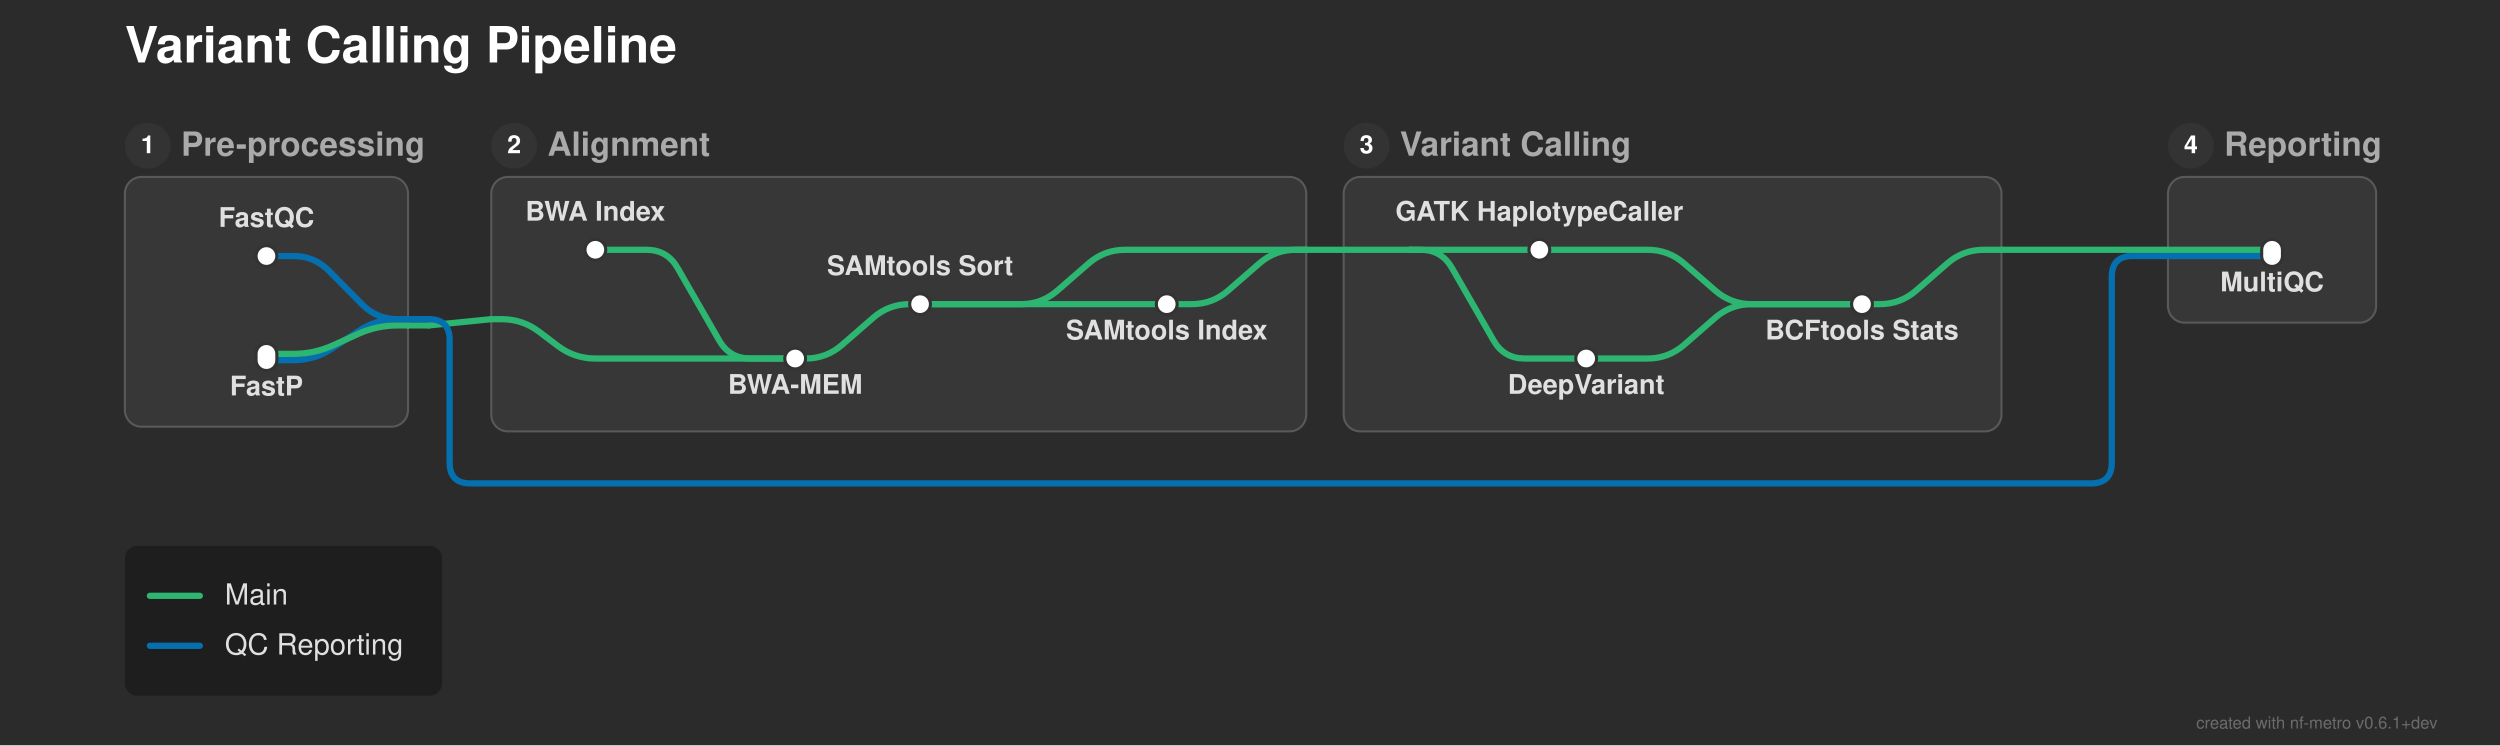
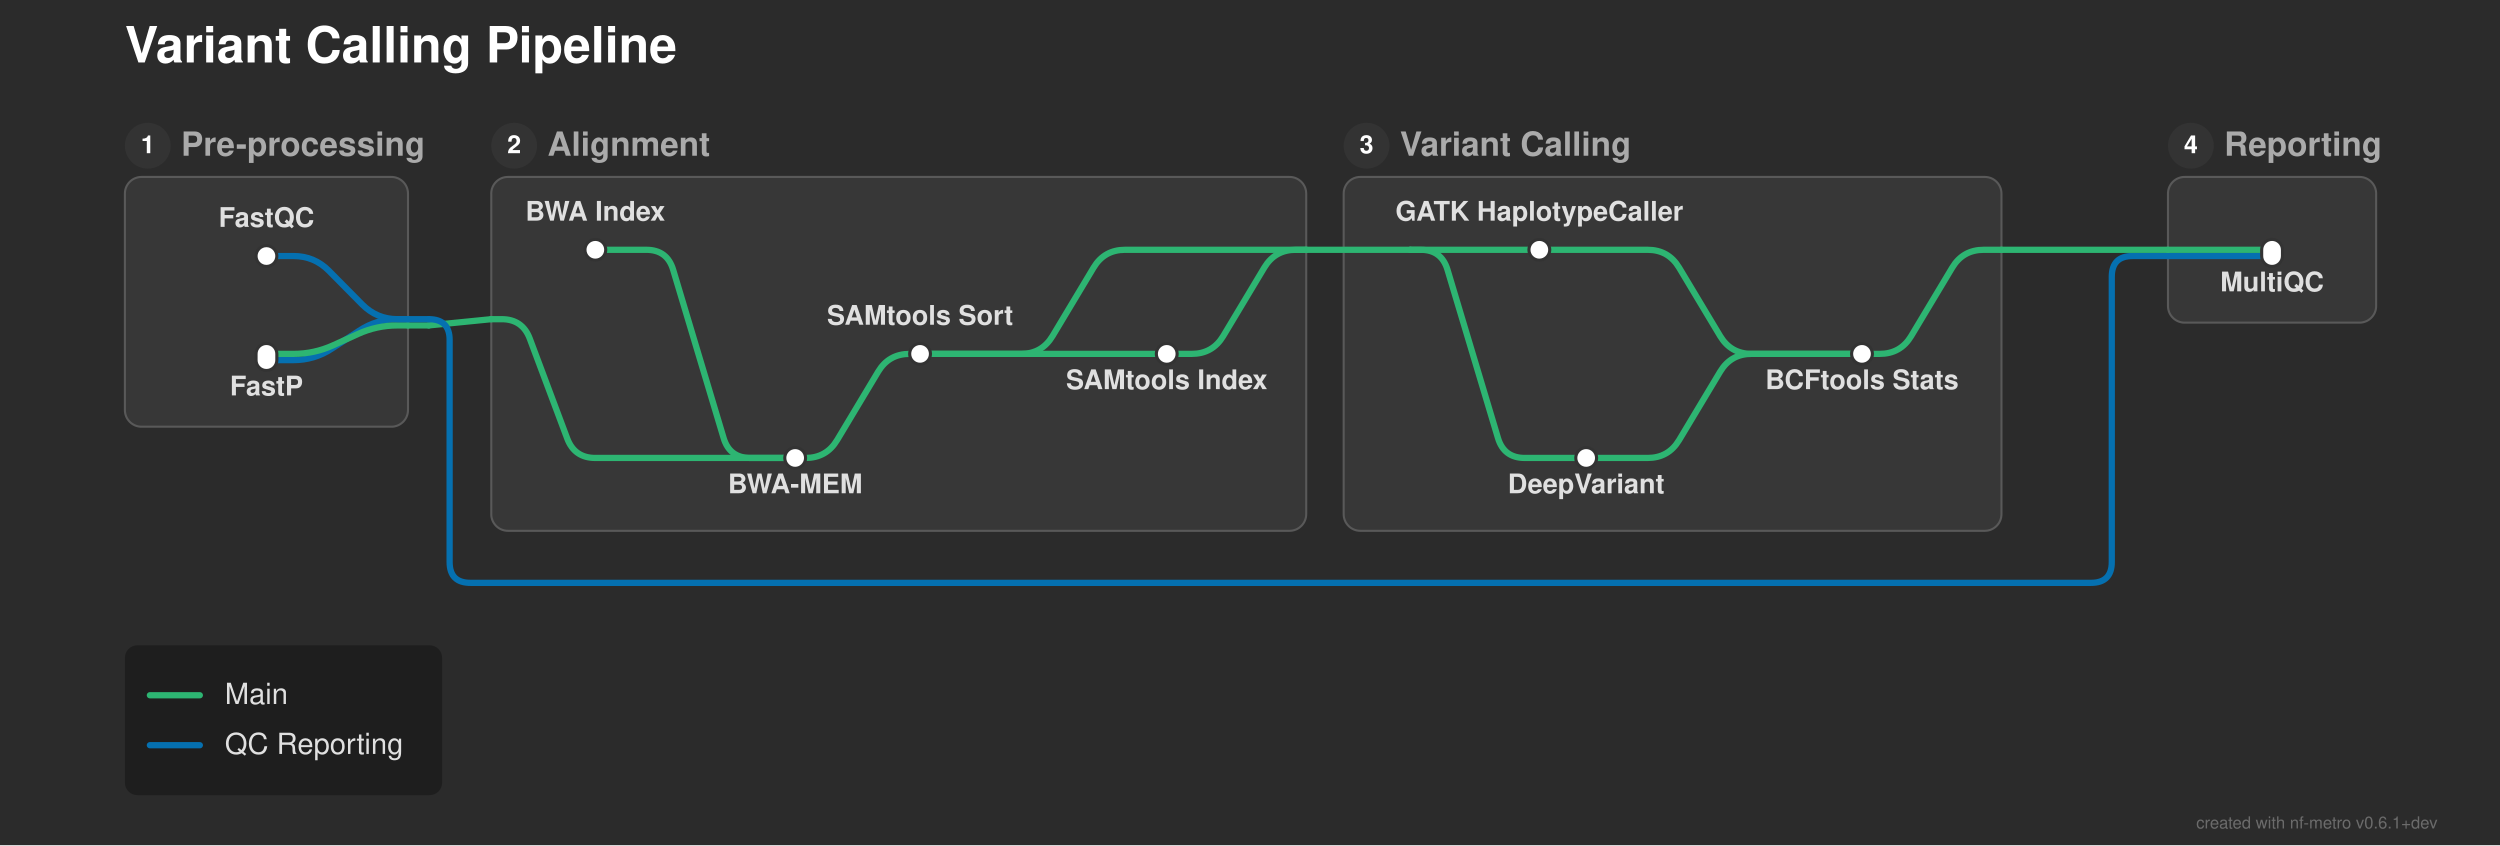
- <svg xmlns="http://www.w3.org/2000/svg" width="1201" height="358" viewBox="0 0 1201 358">
+ <svg xmlns="http://www.w3.org/2000/svg" width="1201" height="406" viewBox="0 0 1201 406">
  <defs>
</defs>
-   <rect x="0" y="0" width="1201" height="358" fill="#2b2b2b" />
+   <rect x="0" y="0" width="1201" height="406" fill="#2b2b2b" />
  <text x="60.0" y="30.0" font-size="24.0" fill="#ffffff" font-family="'Helvetica Neue', Helvetica, Arial, sans-serif" font-weight="bold" class="nf-metro-title">Variant Calling Pipeline</text>
  <rect x="60.0" y="85.0" width="136.0" height="120.0" rx="8" ry="8" fill="#373737" stroke="#595959" stroke-width="1.0" />
  <circle cx="71.0" cy="70.0" r="11" fill="#333333" class="nf-metro-section-num-circle" />
  <text x="71.0" y="70.0" font-size="12" fill="#ffffff" font-family="'Helvetica Neue', Helvetica, Arial, sans-serif" font-weight="bold" text-anchor="middle" dy="0.3em">1</text>
  <text x="87.0" y="70.0" font-size="16.0" fill="#aaaaaa" font-family="'Helvetica Neue', Helvetica, Arial, sans-serif" font-weight="bold" dy="0.3em" class="nf-metro-section-label">Pre-processing</text>
-   <rect x="236.0" y="85.0" width="391.5" height="122.233" rx="8" ry="8" fill="#373737" stroke="#595959" stroke-width="1.0" />
+   <rect x="236.0" y="85.0" width="391.5" height="170.0" rx="8" ry="8" fill="#373737" stroke="#595959" stroke-width="1.0" />
  <circle cx="247.0" cy="70.0" r="11" fill="#333333" class="nf-metro-section-num-circle" />
  <text x="247.0" y="70.0" font-size="12" fill="#ffffff" font-family="'Helvetica Neue', Helvetica, Arial, sans-serif" font-weight="bold" text-anchor="middle" dy="0.3em">2</text>
  <text x="263.0" y="70.0" font-size="16.0" fill="#aaaaaa" font-family="'Helvetica Neue', Helvetica, Arial, sans-serif" font-weight="bold" dy="0.3em" class="nf-metro-section-label">Alignment</text>
-   <rect x="645.5" y="85.0" width="316.0" height="122.233" rx="8" ry="8" fill="#373737" stroke="#595959" stroke-width="1.0" />
+   <rect x="645.5" y="85.0" width="316.0" height="170.0" rx="8" ry="8" fill="#373737" stroke="#595959" stroke-width="1.0" />
  <circle cx="656.5" cy="70.0" r="11" fill="#333333" class="nf-metro-section-num-circle" />
  <text x="656.5" y="70.0" font-size="12" fill="#ffffff" font-family="'Helvetica Neue', Helvetica, Arial, sans-serif" font-weight="bold" text-anchor="middle" dy="0.3em">3</text>
  <text x="672.5" y="70.0" font-size="16.0" fill="#aaaaaa" font-family="'Helvetica Neue', Helvetica, Arial, sans-serif" font-weight="bold" dy="0.3em" class="nf-metro-section-label">Variant Calling</text>
  <rect x="1041.5" y="85.0" width="100.0" height="70.0" rx="8" ry="8" fill="#373737" stroke="#595959" stroke-width="1.0" />
  <circle cx="1052.5" cy="70.0" r="11" fill="#333333" class="nf-metro-section-num-circle" />
  <text x="1052.5" y="70.0" font-size="12" fill="#ffffff" font-family="'Helvetica Neue', Helvetica, Arial, sans-serif" font-weight="bold" text-anchor="middle" dy="0.3em">4</text>
  <text x="1068.5" y="70.0" font-size="16.0" fill="#aaaaaa" font-family="'Helvetica Neue', Helvetica, Arial, sans-serif" font-weight="bold" dy="0.3em" class="nf-metro-section-label">Reporting</text>
+   <path d="M382.0,220.0 L387.0,220.0 Q397.0,220.0,402.145,211.425 L421.855,178.575 Q427.0,170.0,437.0,170.0 L442.0,170.0" stroke="#2db572" stroke-width="3.0" fill="none" stroke-linecap="round" stroke-linejoin="round" />
+   <path d="M762.0,220.0 L791.5,220.0 Q801.5,220.0,806.645,211.425 L826.355,178.575 Q831.5,170.0,841.5,170.0 L894.5,170.0" stroke="#2db572" stroke-width="3.0" fill="none" stroke-linecap="round" stroke-linejoin="round" />
  <path d="M128.0,173.0 L141.0,173.0 Q151.0,173.0,159.363,167.517 L172.637,158.816 Q181.0,153.333,191.0,153.333 L196.0,153.333" stroke="#0570b0" stroke-width="3.0" fill="none" stroke-linecap="round" stroke-linejoin="round" />
-   <path d="M382.0,172.233 L387.0,172.233 Q397.0,172.233,404.542,165.667 L419.458,152.683 Q427.0,146.117,437.0,146.117 L442.0,146.117" stroke="#2db572" stroke-width="3.0" fill="none" stroke-linecap="round" stroke-linejoin="round" />
-   <path d="M762.0,172.233 L791.5,172.233 Q801.5,172.233,809.042,165.667 L823.958,152.683 Q831.5,146.117,841.5,146.117 L894.5,146.117" stroke="#2db572" stroke-width="3.0" fill="none" stroke-linecap="round" stroke-linejoin="round" />
+   <path d="M442.0,170.0 L560.5,170.0" stroke="#2db572" stroke-width="3.0" stroke-linecap="round" />
  <path d="M128.0,170.0 L141.0,170.0 Q151.0,170.0,160.1,165.854 L171.9,160.479 Q181.0,156.333,191.0,156.333 L196.0,156.333" stroke="#2db572" stroke-width="3.0" fill="none" stroke-linecap="round" stroke-linejoin="round" />
+   <path d="M442.0,170.0 L490.5,170.0 Q500.5,170.0,505.645,161.425 L525.355,128.575 Q530.5,120.0,540.5,120.0 L627.5,120.0" stroke="#2db572" stroke-width="3.0" fill="none" stroke-linecap="round" stroke-linejoin="round" />
+   <path d="M560.5,170.0 L572.5,170.0 Q582.5,170.0,587.645,161.425 L607.355,128.575 Q612.5,120.0,622.5,120.0 L627.5,120.0" stroke="#2db572" stroke-width="3.0" fill="none" stroke-linecap="round" stroke-linejoin="round" />
+   <path d="M894.5,170.0 L903.0,170.0 Q913.0,170.0,918.145,161.425 L937.855,128.575 Q943.0,120.0,953.0,120.0 L961.5,120.0" stroke="#2db572" stroke-width="3.0" fill="none" stroke-linecap="round" stroke-linejoin="round" />
  <path d="M196.0,156.333 L206.0,156.333" stroke="#2db572" stroke-width="3.0" stroke-linecap="round" />
  <path d="M206.0,156.333 L236.0,153.333" stroke="#2db572" stroke-width="3.0" stroke-linecap="round" />
-   <path d="M236.0,153.333 L241.0,153.333 Q251.0,153.333,258.977,159.364 L268.023,166.203 Q276.0,172.233,286.0,172.233 L382.0,172.233" stroke="#2db572" stroke-width="3.0" fill="none" stroke-linecap="round" stroke-linejoin="round" />
+   <path d="M236.0,153.333 L241.0,153.333 Q251.0,153.333,254.511,162.697 L272.489,210.637 Q276.0,220.0,286.0,220.0 L382.0,220.0" stroke="#2db572" stroke-width="3.0" fill="none" stroke-linecap="round" stroke-linejoin="round" />
  <path d="M196.0,153.333 L206.0,153.333" stroke="#0570b0" stroke-width="3.0" stroke-linecap="round" />
-   <path d="M206.0,153.333 L206.0,153.333 Q216.0,153.333,216.0,163.333 L216.0,222.233 Q216.0,232.233,226.0,232.233 L1004.5,232.233 Q1014.5,232.233,1014.5,222.233 L1014.5,133.0 Q1014.5,123.0,1024.5,123.0 L1041.5,123.0" stroke="#0570b0" stroke-width="3.0" fill="none" stroke-linecap="round" stroke-linejoin="round" />
-   <path d="M442.0,146.117 L560.5,146.117" stroke="#2db572" stroke-width="3.0" stroke-linecap="round" />
-   <path d="M442.0,146.117 L490.5,146.117 Q500.5,146.117,508.042,139.55 L522.958,126.566 Q530.5,120.0,540.5,120.0 L627.5,120.0" stroke="#2db572" stroke-width="3.0" fill="none" stroke-linecap="round" stroke-linejoin="round" />
-   <path d="M560.5,146.117 L572.5,146.117 Q582.5,146.117,590.042,139.55 L604.958,126.566 Q612.5,120.0,622.5,120.0 L627.5,120.0" stroke="#2db572" stroke-width="3.0" fill="none" stroke-linecap="round" stroke-linejoin="round" />
-   <path d="M894.5,146.117 L903.0,146.117 Q913.0,146.117,920.542,139.55 L935.458,126.566 Q943.0,120.0,953.0,120.0 L961.5,120.0" stroke="#2db572" stroke-width="3.0" fill="none" stroke-linecap="round" stroke-linejoin="round" />
+   <path d="M206.0,153.333 L206.0,153.333 Q216.0,153.333,216.0,163.333 L216.0,270.0 Q216.0,280.0,226.0,280.0 L1004.5,280.0 Q1014.5,280.0,1014.5,270.0 L1014.5,133.0 Q1014.5,123.0,1024.5,123.0 L1041.5,123.0" stroke="#0570b0" stroke-width="3.0" fill="none" stroke-linecap="round" stroke-linejoin="round" />
  <path d="M128.0,123.0 L141.0,123.0 Q151.0,123.0,158.032,130.11 L173.968,146.223 Q181.0,153.333,191.0,153.333 L196.0,153.333" stroke="#0570b0" stroke-width="3.0" fill="none" stroke-linecap="round" stroke-linejoin="round" />
  <path d="M1041.5,123.0 L1091.5,123.0" stroke="#0570b0" stroke-width="3.0" stroke-linecap="round" />
-   <path d="M286.0,120.0 L310.5,120.0 Q320.5,120.0,325.48,128.672 L345.52,163.562 Q350.5,172.233,360.5,172.233 L382.0,172.233" stroke="#2db572" stroke-width="3.0" fill="none" stroke-linecap="round" stroke-linejoin="round" />
-   <path d="M739.5,120.0 L791.5,120.0 Q801.5,120.0,809.042,126.566 L823.958,139.55 Q831.5,146.117,841.5,146.117 L894.5,146.117" stroke="#2db572" stroke-width="3.0" fill="none" stroke-linecap="round" stroke-linejoin="round" />
+   <path d="M286.0,120.0 L310.5,120.0 Q320.5,120.0,323.373,129.578 L347.627,210.422 Q350.5,220.0,360.5,220.0 L382.0,220.0" stroke="#2db572" stroke-width="3.0" fill="none" stroke-linecap="round" stroke-linejoin="round" />
+   <path d="M739.5,120.0 L791.5,120.0 Q801.5,120.0,806.645,128.575 L826.355,161.425 Q831.5,170.0,841.5,170.0 L894.5,170.0" stroke="#2db572" stroke-width="3.0" fill="none" stroke-linecap="round" stroke-linejoin="round" />
  <path d="M677.5,120.0 L739.5,120.0" stroke="#2db572" stroke-width="3.0" stroke-linecap="round" />
-   <path d="M677.5,120.0 L682.5,120.0 Q692.5,120.0,697.48,128.672 L717.52,163.562 Q722.5,172.233,732.5,172.233 L762.0,172.233" stroke="#2db572" stroke-width="3.0" fill="none" stroke-linecap="round" stroke-linejoin="round" />
+   <path d="M677.5,120.0 L682.5,120.0 Q692.5,120.0,695.373,129.578 L719.627,210.422 Q722.5,220.0,732.5,220.0 L762.0,220.0" stroke="#2db572" stroke-width="3.0" fill="none" stroke-linecap="round" stroke-linejoin="round" />
  <path d="M1041.5,120.0 L1091.5,120.0" stroke="#2db572" stroke-width="3.0" stroke-linecap="round" />
  <path d="M627.5,120.0 L677.5,120.0" stroke="#2db572" stroke-width="3.0" stroke-linecap="round" />
  <path d="M961.5,120.0 L1041.5,120.0" stroke="#2db572" stroke-width="3.0" stroke-linecap="round" />
  <rect x="123.0" y="118.0" width="10.0" height="10.0" rx="5.0" ry="5.0" fill="#ffffff" stroke="#333333" stroke-width="1.5" />
  <rect x="123.0" y="165.0" width="10.0" height="13.0" rx="5.0" ry="5.0" fill="#ffffff" stroke="#333333" stroke-width="1.5" />
  <rect x="281.0" y="115.0" width="10.0" height="10.0" rx="5.0" ry="5.0" fill="#ffffff" stroke="#333333" stroke-width="1.5" />
-   <rect x="377.0" y="167.233" width="10.0" height="10.0" rx="5.0" ry="5.0" fill="#ffffff" stroke="#333333" stroke-width="1.5" />
-   <rect x="437.0" y="141.117" width="10.0" height="10.0" rx="5.0" ry="5.0" fill="#ffffff" stroke="#333333" stroke-width="1.5" />
-   <rect x="555.5" y="141.117" width="10.0" height="10.0" rx="5.0" ry="5.0" fill="#ffffff" stroke="#333333" stroke-width="1.5" />
+   <rect x="377.0" y="215.0" width="10.0" height="10.0" rx="5.0" ry="5.0" fill="#ffffff" stroke="#333333" stroke-width="1.5" />
+   <rect x="437.0" y="165.0" width="10.0" height="10.0" rx="5.0" ry="5.0" fill="#ffffff" stroke="#333333" stroke-width="1.5" />
+   <rect x="555.5" y="165.0" width="10.0" height="10.0" rx="5.0" ry="5.0" fill="#ffffff" stroke="#333333" stroke-width="1.5" />
  <rect x="734.5" y="115.0" width="10.0" height="10.0" rx="5.0" ry="5.0" fill="#ffffff" stroke="#333333" stroke-width="1.5" />
-   <rect x="757.0" y="167.233" width="10.0" height="10.0" rx="5.0" ry="5.0" fill="#ffffff" stroke="#333333" stroke-width="1.5" />
-   <rect x="889.5" y="141.117" width="10.0" height="10.0" rx="5.0" ry="5.0" fill="#ffffff" stroke="#333333" stroke-width="1.5" />
+   <rect x="757.0" y="215.0" width="10.0" height="10.0" rx="5.0" ry="5.0" fill="#ffffff" stroke="#333333" stroke-width="1.5" />
+   <rect x="889.5" y="165.0" width="10.0" height="10.0" rx="5.0" ry="5.0" fill="#ffffff" stroke="#333333" stroke-width="1.5" />
  <rect x="1086.5" y="115.0" width="10.0" height="13.0" rx="5.0" ry="5.0" fill="#ffffff" stroke="#333333" stroke-width="1.5" />
  <text x="286.0" y="106.0" font-size="13.0" fill="#e0e0e0" font-family="'Helvetica Neue', Helvetica, Arial, sans-serif" font-weight="bold" text-anchor="middle" dominant-baseline="auto">BWA Index</text>
  <text x="739.5" y="106.0" font-size="13.0" fill="#e0e0e0" font-family="'Helvetica Neue', Helvetica, Arial, sans-serif" font-weight="bold" text-anchor="middle" dominant-baseline="auto">GATK HaplotypeCaller</text>
-   <text x="762.0" y="183.233" font-size="13.0" fill="#e0e0e0" font-family="'Helvetica Neue', Helvetica, Arial, sans-serif" font-weight="bold" text-anchor="middle" dominant-baseline="hanging">DeepVariant</text>
+   <text x="762.0" y="231.0" font-size="13.0" fill="#e0e0e0" font-family="'Helvetica Neue', Helvetica, Arial, sans-serif" font-weight="bold" text-anchor="middle" dominant-baseline="hanging">DeepVariant</text>
  <text x="128.0" y="109.0" font-size="13.0" fill="#e0e0e0" font-family="'Helvetica Neue', Helvetica, Arial, sans-serif" font-weight="bold" text-anchor="middle" dominant-baseline="auto">FastQC</text>
  <text x="1091.5" y="134.0" font-size="13.0" fill="#e0e0e0" font-family="'Helvetica Neue', Helvetica, Arial, sans-serif" font-weight="bold" text-anchor="middle" dominant-baseline="hanging">MultiQC</text>
  <text x="128.0" y="184.0" font-size="13.0" fill="#e0e0e0" font-family="'Helvetica Neue', Helvetica, Arial, sans-serif" font-weight="bold" text-anchor="middle" dominant-baseline="hanging">FastP</text>
-   <text x="894.5" y="157.117" font-size="13.0" fill="#e0e0e0" font-family="'Helvetica Neue', Helvetica, Arial, sans-serif" font-weight="bold" text-anchor="middle" dominant-baseline="hanging">BCFtools Stats</text>
-   <text x="382.0" y="183.233" font-size="13.0" fill="#e0e0e0" font-family="'Helvetica Neue', Helvetica, Arial, sans-serif" font-weight="bold" text-anchor="middle" dominant-baseline="hanging">BWA-MEM</text>
-   <text x="442.0" y="132.117" font-size="13.0" fill="#e0e0e0" font-family="'Helvetica Neue', Helvetica, Arial, sans-serif" font-weight="bold" text-anchor="middle" dominant-baseline="auto">SAMtools Sort</text>
-   <text x="560.5" y="157.117" font-size="13.0" fill="#e0e0e0" font-family="'Helvetica Neue', Helvetica, Arial, sans-serif" font-weight="bold" text-anchor="middle" dominant-baseline="hanging">SAMtools Index</text>
-   <rect x="60.0" y="262.233" width="152.4" height="72.0" rx="6" ry="6" fill="rgba(0, 0, 0, 0.3)" />
-   <path d="M72.0,286.233 L96.0,286.233" stroke="#2db572" stroke-width="3.0" stroke-linecap="round" />
-   <text x="108.0" y="286.233" font-size="14.0" fill="#e0e0e0" font-family="'Helvetica Neue', Helvetica, Arial, sans-serif" dy="0.3em">Main</text>
-   <path d="M72.0,310.233 L96.0,310.233" stroke="#0570b0" stroke-width="3.0" stroke-linecap="round" />
-   <text x="108.0" y="310.233" font-size="14.0" fill="#e0e0e0" font-family="'Helvetica Neue', Helvetica, Arial, sans-serif" dy="0.3em">QC Reporting</text>
-   <text x="1171.0" y="350.0" font-size="8" fill="rgba(150, 150, 150, 0.6)" font-family="'Helvetica Neue', Helvetica, Arial, sans-serif" text-anchor="end">created with nf-metro v0.6.1+dev</text>
+   <text x="894.5" y="181.0" font-size="13.0" fill="#e0e0e0" font-family="'Helvetica Neue', Helvetica, Arial, sans-serif" font-weight="bold" text-anchor="middle" dominant-baseline="hanging">BCFtools Stats</text>
+   <text x="382.0" y="231.0" font-size="13.0" fill="#e0e0e0" font-family="'Helvetica Neue', Helvetica, Arial, sans-serif" font-weight="bold" text-anchor="middle" dominant-baseline="hanging">BWA-MEM</text>
+   <text x="442.0" y="156.0" font-size="13.0" fill="#e0e0e0" font-family="'Helvetica Neue', Helvetica, Arial, sans-serif" font-weight="bold" text-anchor="middle" dominant-baseline="auto">SAMtools Sort</text>
+   <text x="560.5" y="181.0" font-size="13.0" fill="#e0e0e0" font-family="'Helvetica Neue', Helvetica, Arial, sans-serif" font-weight="bold" text-anchor="middle" dominant-baseline="hanging">SAMtools Index</text>
+   <rect x="60.0" y="310.0" width="152.4" height="72.0" rx="6" ry="6" fill="rgba(0, 0, 0, 0.3)" />
+   <path d="M72.0,334.0 L96.0,334.0" stroke="#2db572" stroke-width="3.0" stroke-linecap="round" />
+   <text x="108.0" y="334.0" font-size="14.0" fill="#e0e0e0" font-family="'Helvetica Neue', Helvetica, Arial, sans-serif" dy="0.3em">Main</text>
+   <path d="M72.0,358.0 L96.0,358.0" stroke="#0570b0" stroke-width="3.0" stroke-linecap="round" />
+   <text x="108.0" y="358.0" font-size="14.0" fill="#e0e0e0" font-family="'Helvetica Neue', Helvetica, Arial, sans-serif" dy="0.3em">QC Reporting</text>
+   <text x="1171.0" y="398.0" font-size="8" fill="rgba(150, 150, 150, 0.6)" font-family="'Helvetica Neue', Helvetica, Arial, sans-serif" text-anchor="end">created with nf-metro v0.6.1+dev</text>
</svg>
